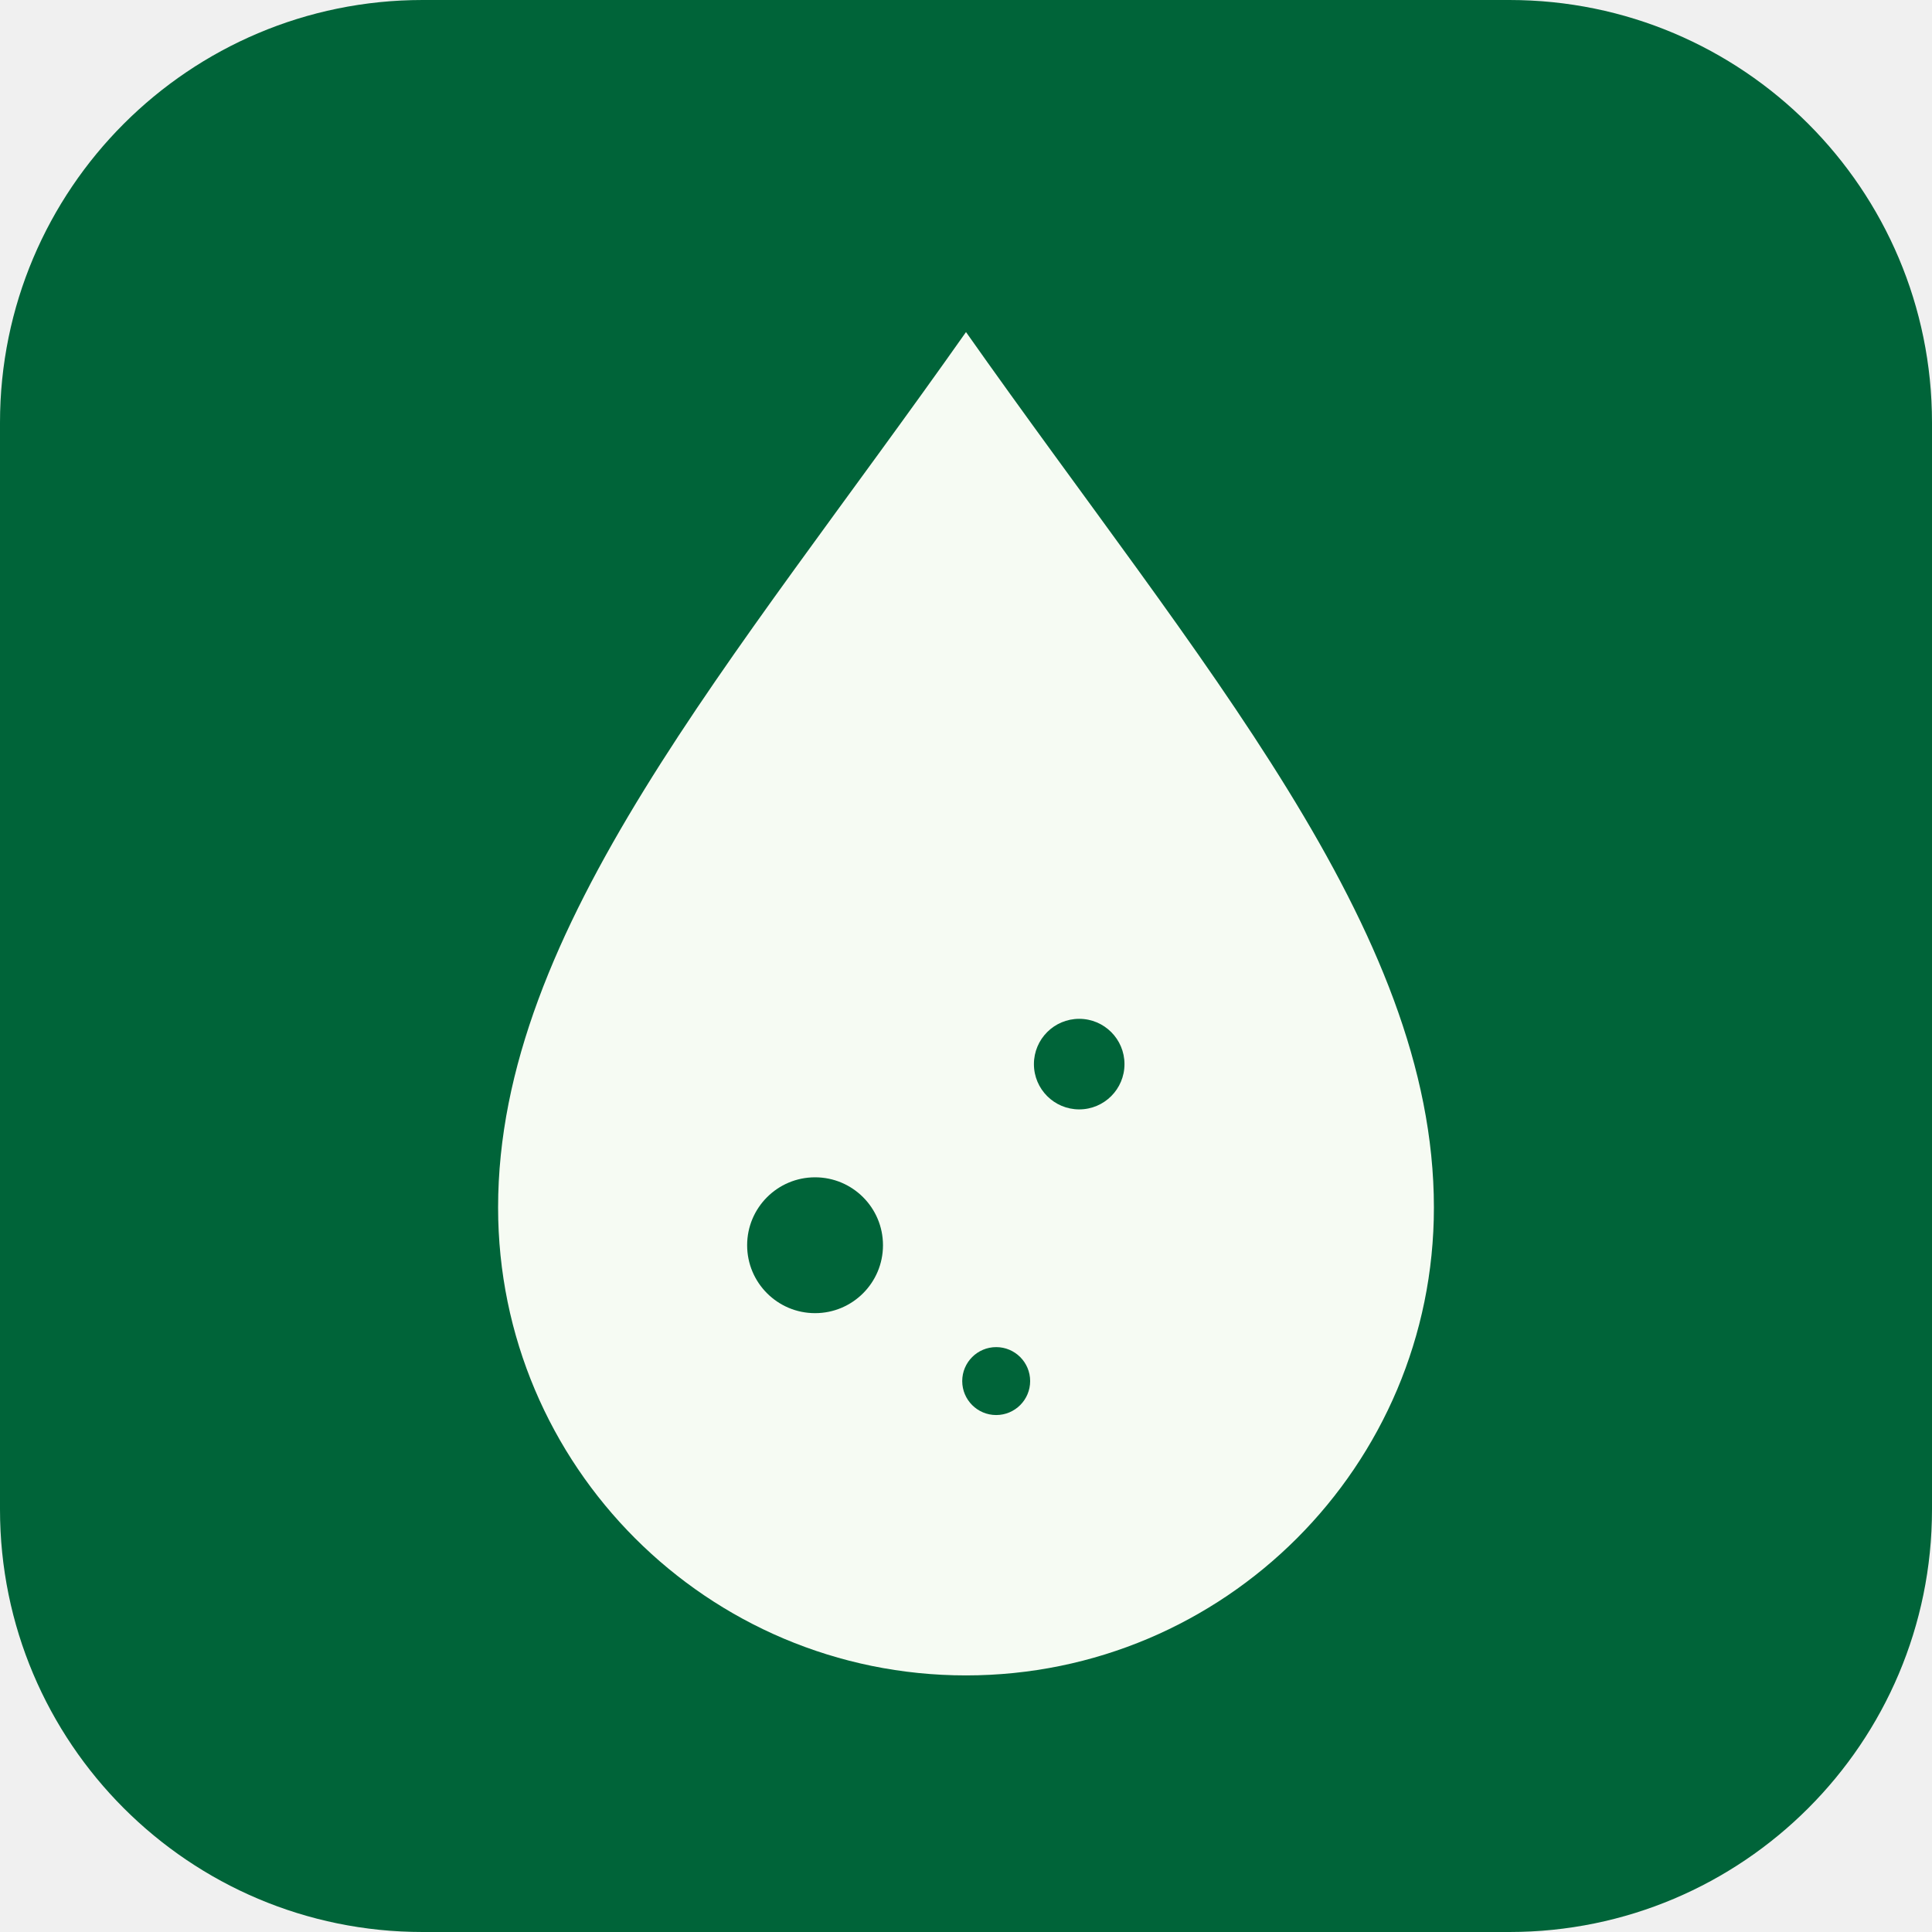
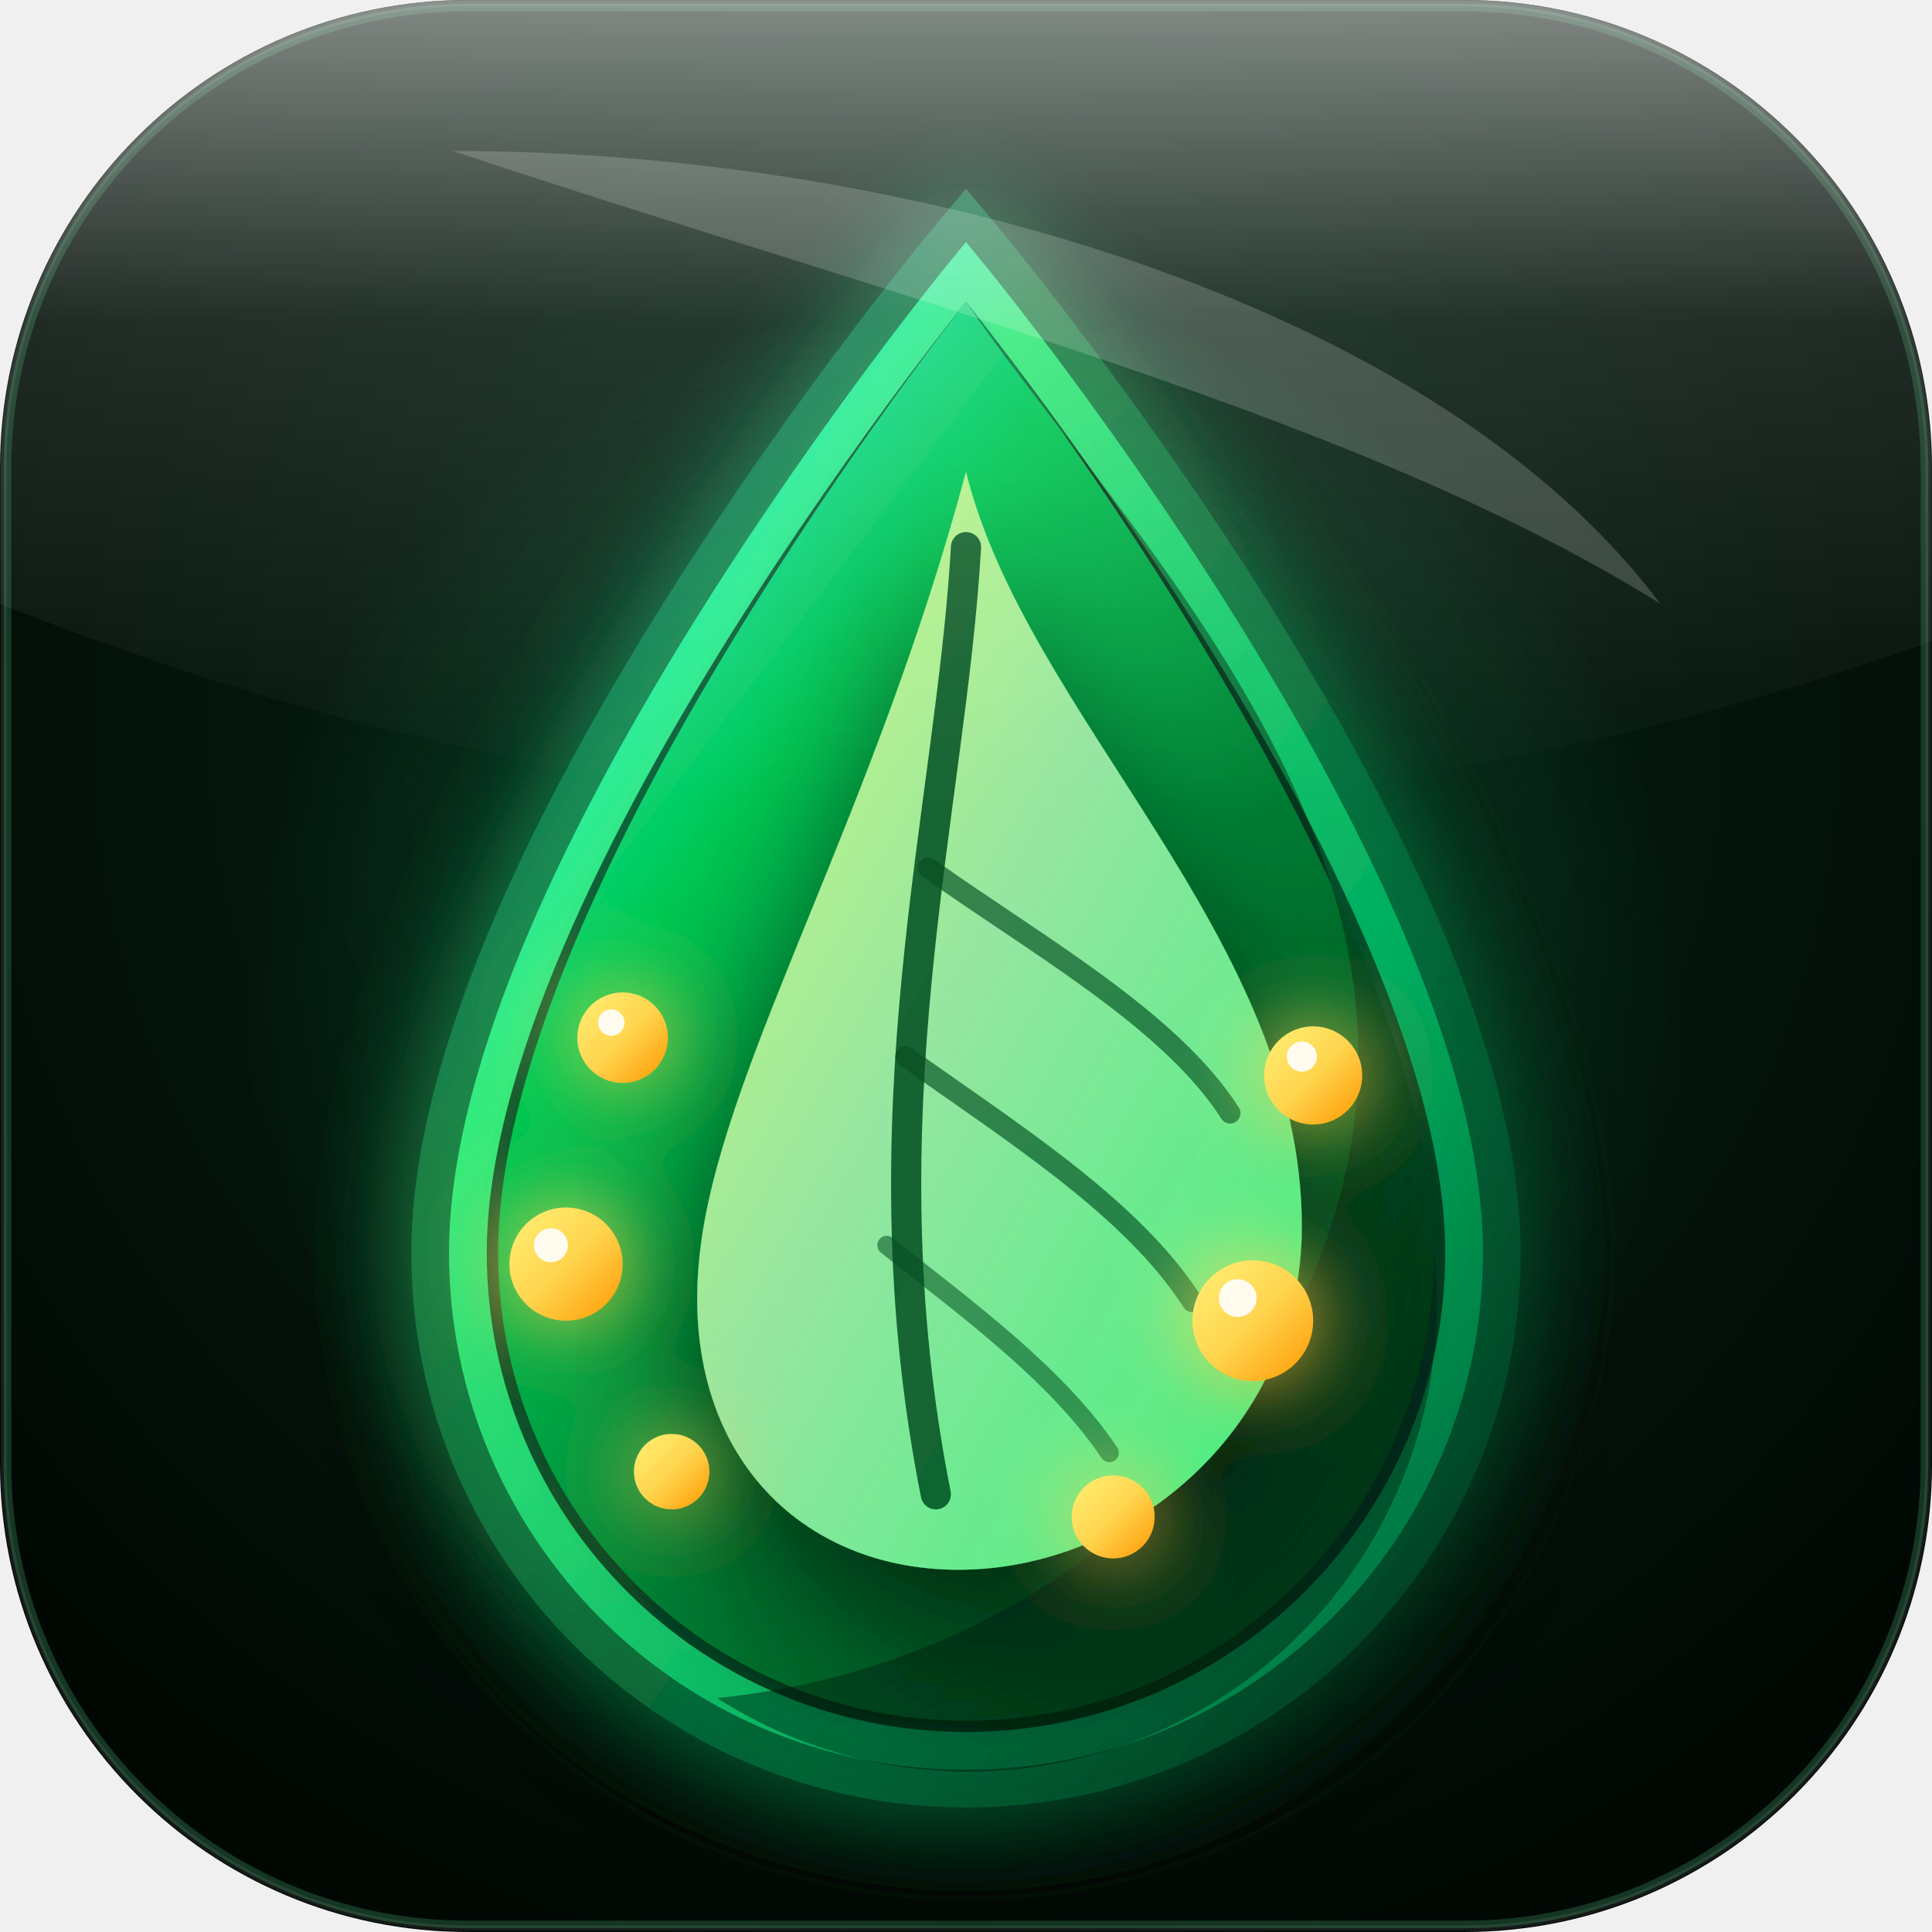
- <svg xmlns="http://www.w3.org/2000/svg" viewBox="0 0 512 512">
-   <rect width="512" height="512" rx="112" fill="#006439" />
-   <path d="M256 88c-62 88-124 158-124 232a124 124 0 0 0 248 0c0-74-62-144-124-232z" fill="#f6fbf3" />
-   <circle cx="216" cy="330" r="18" fill="#006439" />
-   <circle cx="286" cy="282" r="12" fill="#006439" />
-   <circle cx="264" cy="366" r="9" fill="#006439" />
+ <svg xmlns="http://www.w3.org/2000/svg" viewBox="0 0 512 512" width="100%" height="100%" shape-rendering="geometricPrecision" text-rendering="geometricPrecision">
+   <defs>
+     <radialGradient id="gf-bg" cx="50%" cy="38%" r="65%">
+       <stop offset="0%" stop-color="#0b2e1b" />
+       <stop offset="55%" stop-color="#04160c" />
+       <stop offset="100%" stop-color="#010804" />
+     </radialGradient>
+     <radialGradient id="gf-glow" cx="50%" cy="50%" r="50%">
+       <stop offset="0%" stop-color="#00e599" stop-opacity="0.35" />
+       <stop offset="70%" stop-color="#00b060" stop-opacity="0.1" />
+       <stop offset="100%" stop-color="#00e599" stop-opacity="0" />
+     </radialGradient>
+     <linearGradient id="gf-rim" x1="0%" y1="0%" x2="100%" y2="100%">
+       <stop offset="0%" stop-color="#00f2fe" />
+       <stop offset="30%" stop-color="#38ef7d" />
+       <stop offset="70%" stop-color="#00b060" />
+       <stop offset="100%" stop-color="#006439" />
+     </linearGradient>
+     <linearGradient id="gf-body" x1="15%" y1="10%" x2="85%" y2="90%">
+       <stop offset="0%" stop-color="#1de9b6" />
+       <stop offset="25%" stop-color="#00c853" />
+       <stop offset="60%" stop-color="#007e33" />
+       <stop offset="100%" stop-color="#00431b" />
+     </linearGradient>
+     <linearGradient id="gf-leaf" x1="0%" y1="0%" x2="100%" y2="100%">
+       <stop offset="0%" stop-color="#d4fc79" />
+       <stop offset="45%" stop-color="#96e6a1" />
+       <stop offset="100%" stop-color="#38ef7d" />
+     </linearGradient>
+     <linearGradient id="gf-gold" x1="0%" y1="0%" x2="100%" y2="100%">
+       <stop offset="0%" stop-color="#fff176" />
+       <stop offset="50%" stop-color="#ffd54f" />
+       <stop offset="100%" stop-color="#ff9800" />
+     </linearGradient>
+     <linearGradient id="gf-glass-sheen" x1="0%" y1="0%" x2="0%" y2="100%">
+       <stop offset="0%" stop-color="#ffffff" stop-opacity="0.5" />
+       <stop offset="40%" stop-color="#ffffff" stop-opacity="0.12" />
+       <stop offset="100%" stop-color="#ffffff" stop-opacity="0" />
+     </linearGradient>
+     <filter id="gf-shadow" x="-20%" y="-20%" width="140%" height="140%">
+       <feDropShadow dx="0" dy="16" stdDeviation="20" flood-color="#000000" flood-opacity="0.6" />
+     </filter>
+     <filter id="gf-neon" x="-30%" y="-30%" width="160%" height="160%">
+       <feGaussianBlur stdDeviation="12" result="blur" />
+       <feMerge>
+         <feMergeNode in="blur" />
+         <feMergeNode in="SourceGraphic" />
+       </feMerge>
+     </filter>
+     <clipPath id="gf-squircle-clip">
+       <rect width="512" height="512" rx="124" ry="124" />
+     </clipPath>
+   </defs>
+   <g clip-path="url(#gf-squircle-clip)">
+     <rect width="512" height="512" fill="url(#gf-bg)" />
+     <circle cx="256" cy="270" r="190" fill="url(#gf-glow)" />
+     <rect width="508" height="508" x="2" y="2" rx="122" ry="122" fill="none" stroke="#1d4a30" stroke-width="2" opacity="0.7" />
+     <rect width="510" height="510" x="1" y="1" rx="123" ry="123" fill="none" stroke="rgba(255,255,255,0.08)" stroke-width="1.5" />
+     <g filter="url(#gf-shadow)">
+       <path d="M 256,64 C 256,64 394,228 394,332 A 138,138 0 0,1 118,332 C 118,228 256,64 256,64 Z" fill="none" stroke="url(#gf-rim)" stroke-width="18" opacity="0.4" filter="url(#gf-neon)" />
+       <path d="M 256,72 C 256,72 388,232 388,332 A 132,132 0 0,1 124,332 C 124,232 256,72 256,72 Z" fill="none" stroke="url(#gf-rim)" stroke-width="10" opacity="0.95" />
+       <path d="M 256,80 C 256,80 380,236 380,332 A 124,124 0 0,1 132,332 C 132,236 256,80 256,80 Z" fill="url(#gf-body)" />
+       <path d="M 256,80 C 256,80 380,236 380,332 A 124,124 0 0,1 190,450 C 290,440 360,360 360,280 C 360,200 290,130 256,80 Z" fill="#022a14" opacity="0.5" />
+       <path d="M 256,125 C 272,190 345,248 345,325 C 345,378 300,416 254,416 C 210,416 178,382 186,328 C 193,280 232,215 256,125 Z" fill="url(#gf-leaf)" filter="url(#gf-shadow)" />
+       <path d="M 256,145 C 252,215 228,295 248,396" fill="none" stroke="#004d20" stroke-width="8" stroke-linecap="round" opacity="0.85" />
+       <path d="M 246,230 C 274,250 310,270 326,295" fill="none" stroke="#004d20" stroke-width="5.5" stroke-linecap="round" opacity="0.65" />
+       <path d="M 240,280 C 268,300 300,320 316,345" fill="none" stroke="#004d20" stroke-width="5.5" stroke-linecap="round" opacity="0.65" />
+       <path d="M 235,330 C 255,346 280,364 294,385" fill="none" stroke="#004d20" stroke-width="5" stroke-linecap="round" opacity="0.55" />
+       <g filter="url(#gf-neon)">
+         <circle cx="165" cy="275" r="12" fill="url(#gf-gold)" />
+         <circle cx="150" cy="335" r="15" fill="url(#gf-gold)" />
+         <circle cx="178" cy="390" r="10" fill="url(#gf-gold)" />
+         <circle cx="348" cy="285" r="13" fill="url(#gf-gold)" />
+         <circle cx="332" cy="350" r="16" fill="url(#gf-gold)" />
+         <circle cx="295" cy="402" r="11" fill="url(#gf-gold)" />
+       </g>
+       <circle cx="162" cy="271" r="3.5" fill="#ffffff" opacity="0.9" />
+       <circle cx="146" cy="330" r="4.5" fill="#ffffff" opacity="0.9" />
+       <circle cx="345" cy="280" r="4" fill="#ffffff" opacity="0.9" />
+       <circle cx="328" cy="344" r="5" fill="#ffffff" opacity="0.9" />
+     </g>
+     <path d="M 0,0 L 512,0 L 512,170 C 370,220 200,240 0,160 Z" fill="url(#gf-glass-sheen)" />
+     <path d="M 120,40 C 240,40 380,80 440,160 C 360,110 240,80 120,40 Z" fill="#ffffff" opacity="0.18" />
+   </g>
</svg>
